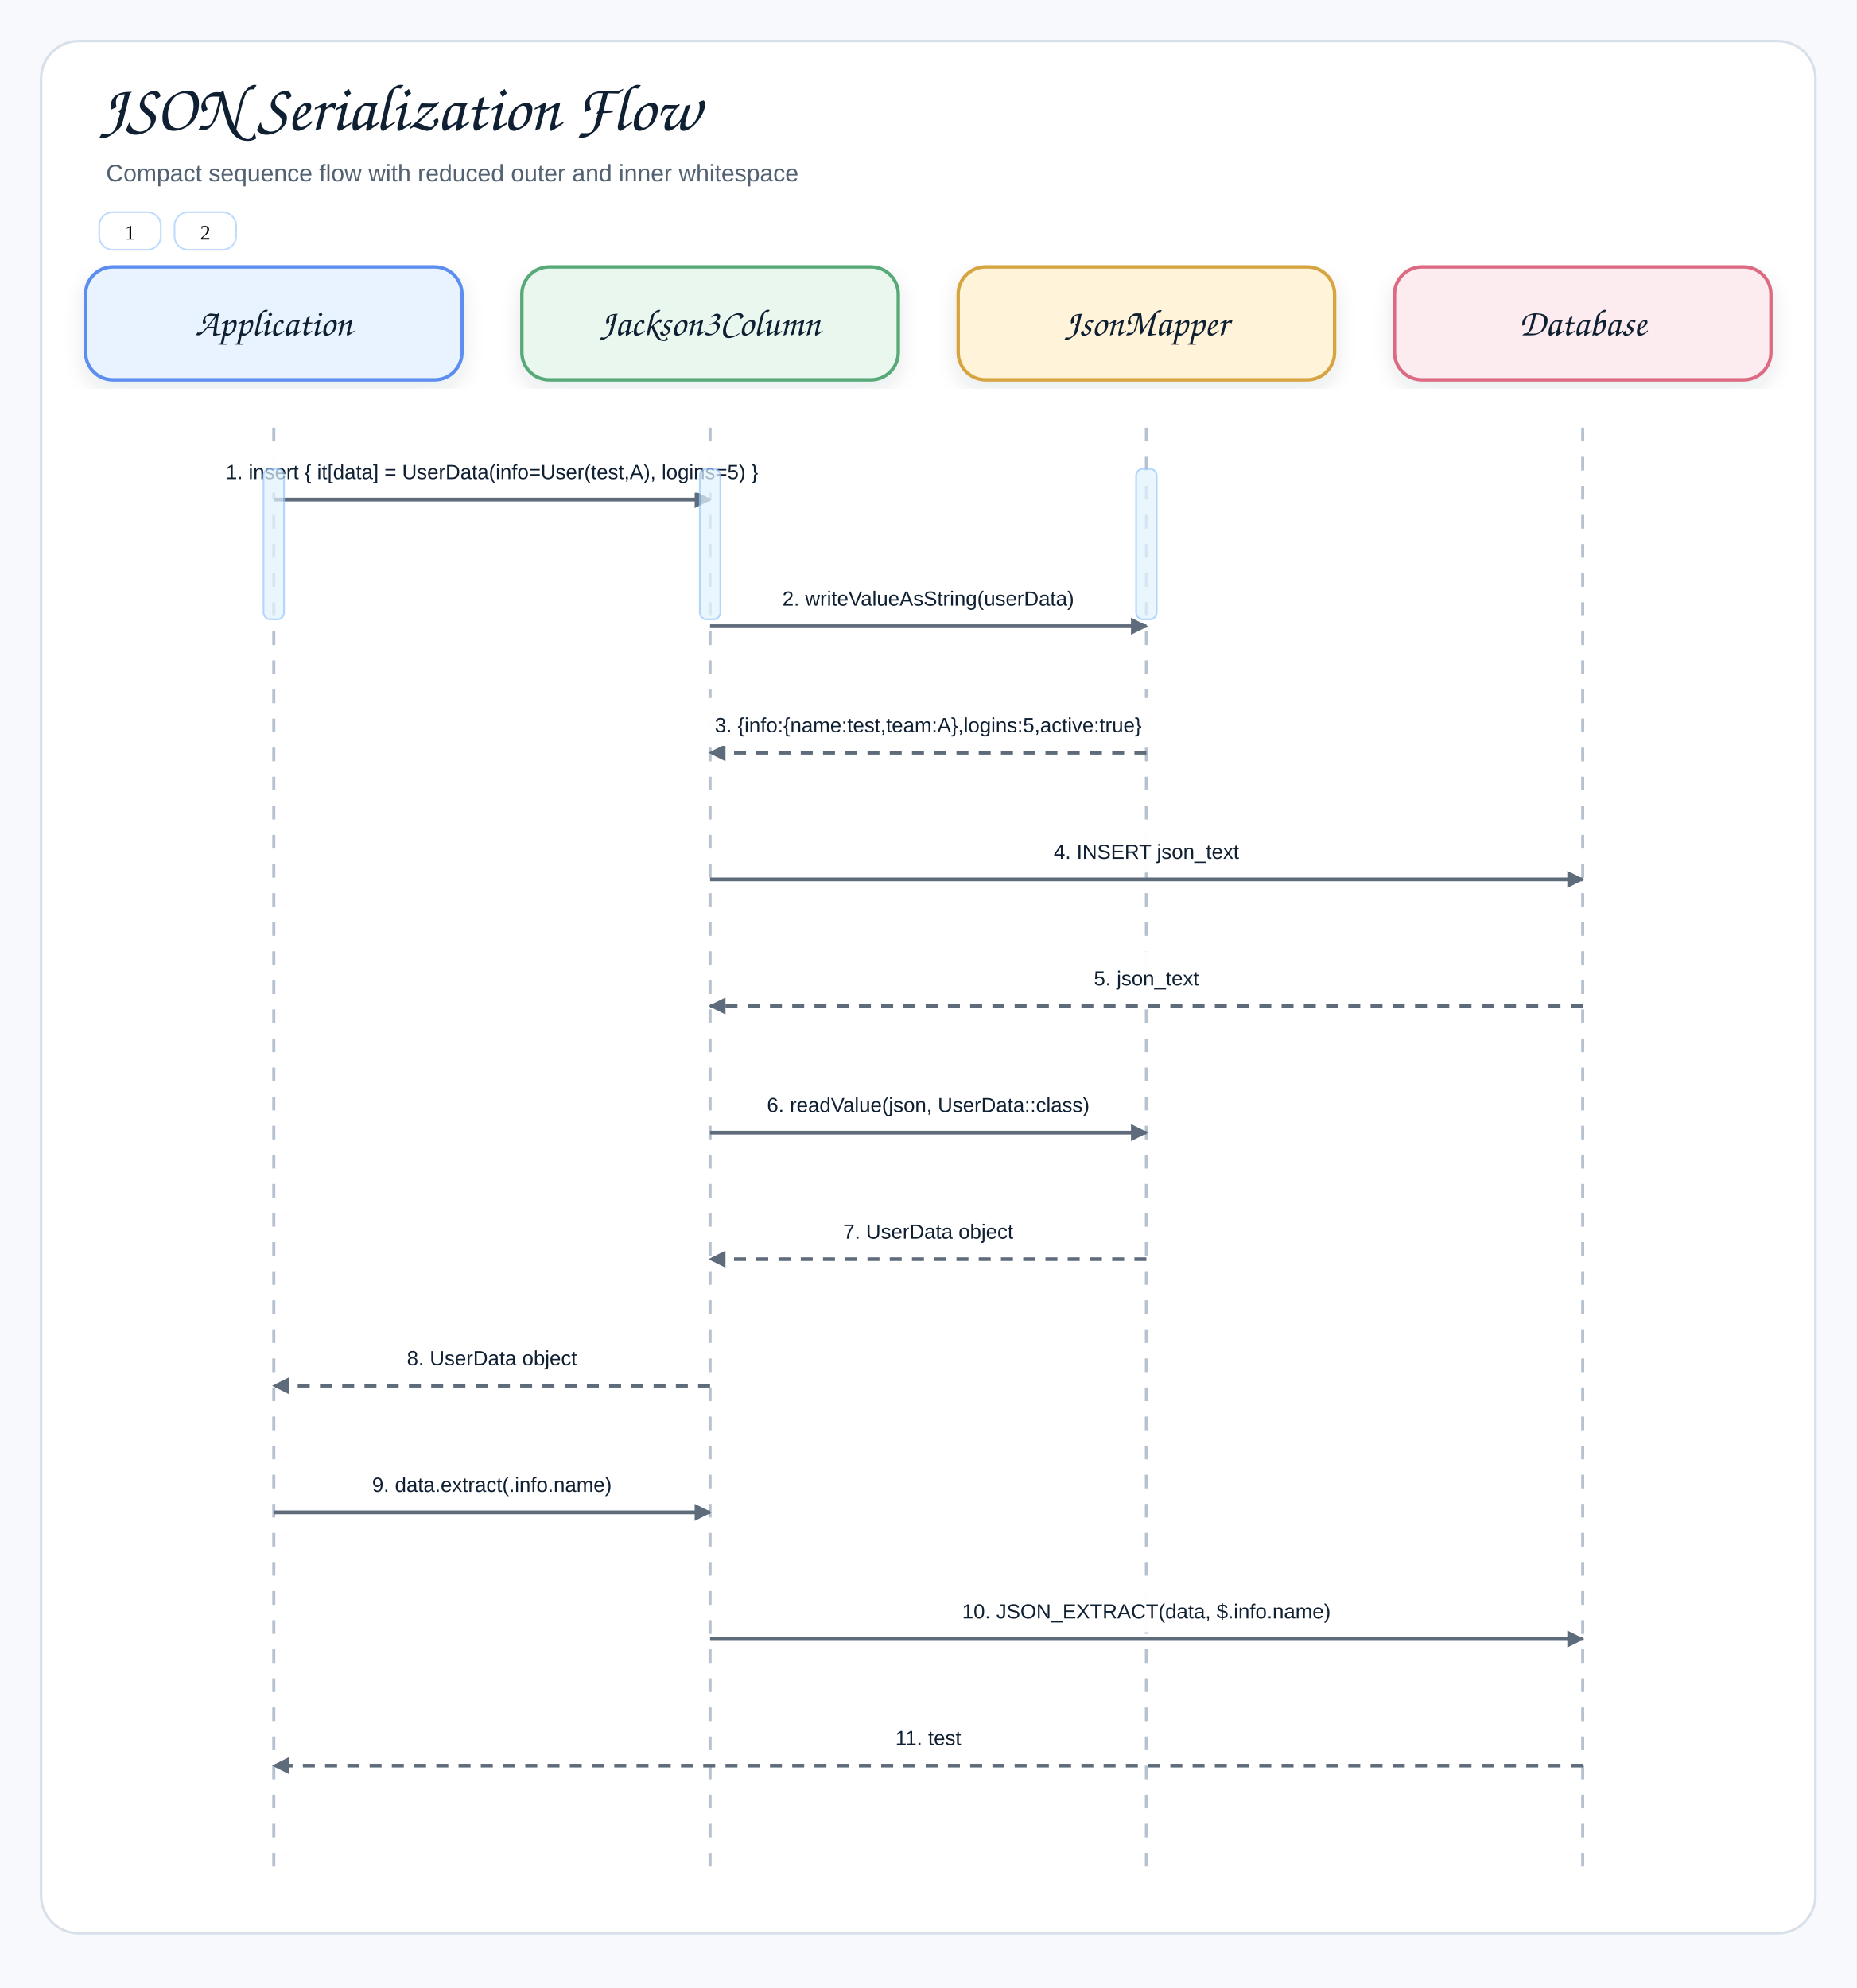
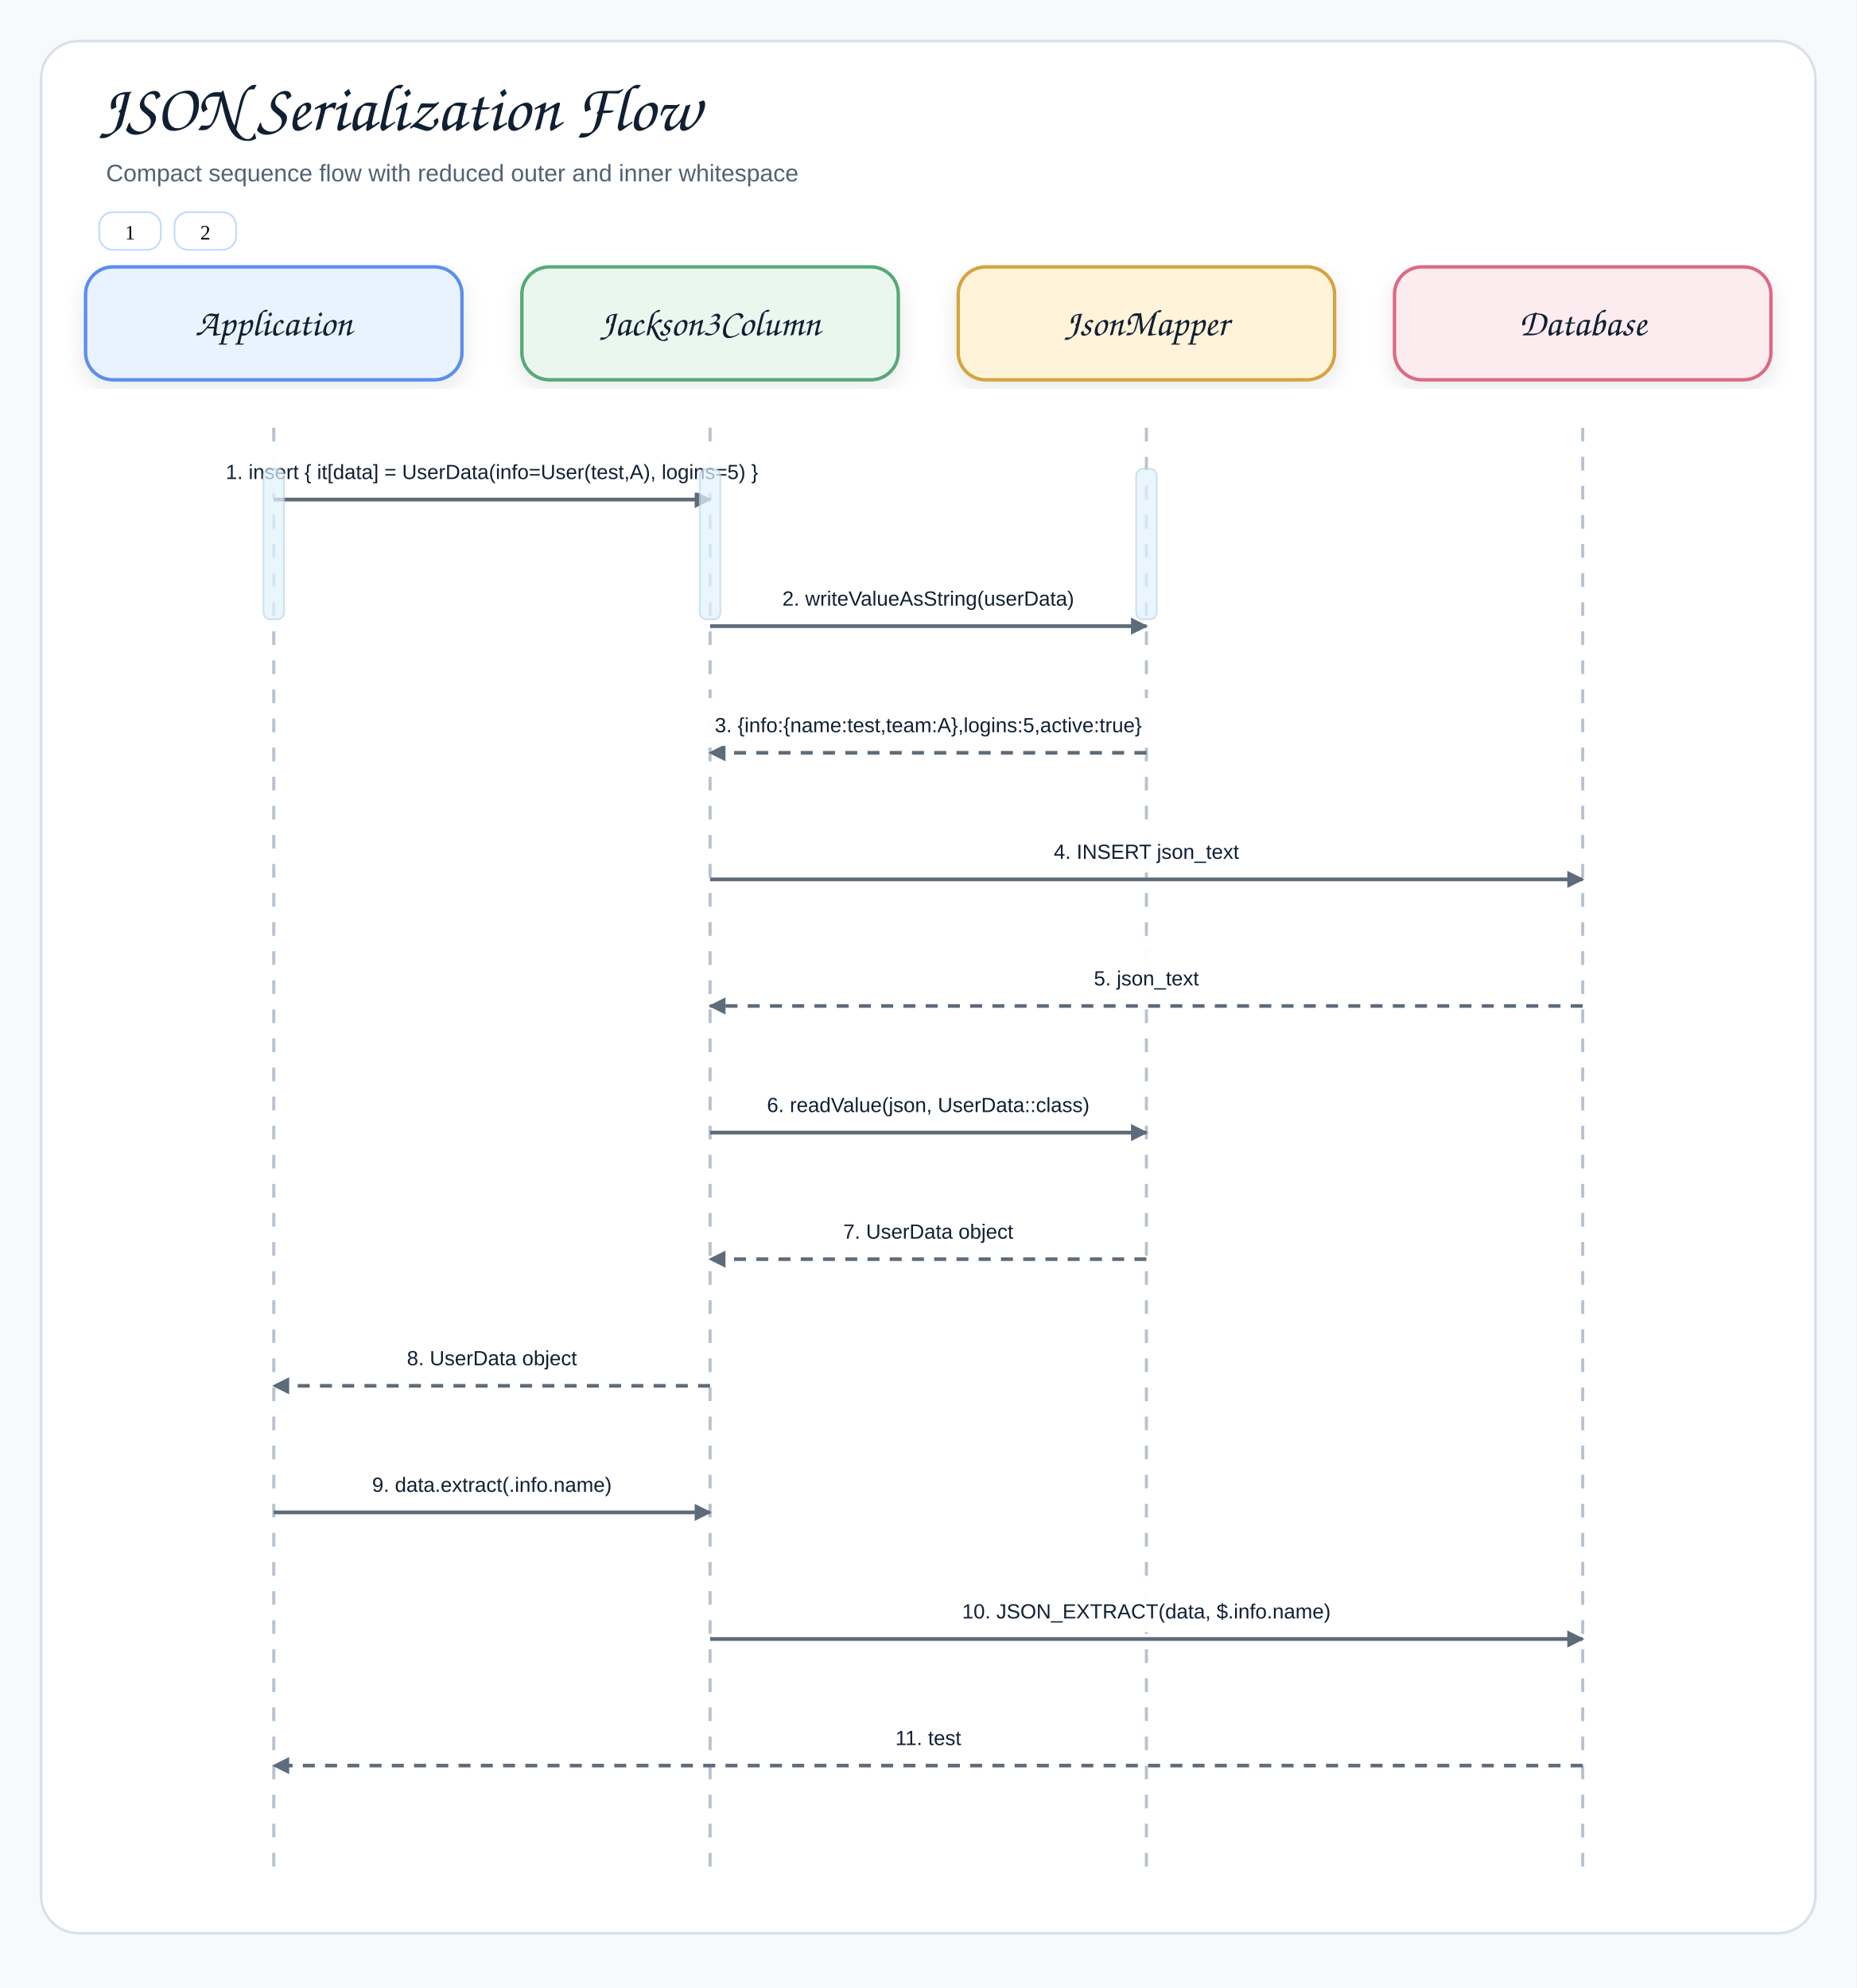
<svg xmlns="http://www.w3.org/2000/svg" width="1085" height="1162" viewBox="0 0 1085 1162" role="img" aria-label="JSON Serialization Flow">
  <defs>
    <filter id="shadow" x="-8%" y="-8%" width="116%" height="116%">
      <feDropShadow dx="0" dy="5" stdDeviation="6" flood-color="#203040" flood-opacity="0.10" />
    </filter>
    <marker id="openArrow" markerUnits="userSpaceOnUse" markerWidth="10" markerHeight="10" refX="9" refY="5" orient="auto">
      <path d="M 0 0 L 10 5 L 0 10 Z" fill="#5D6B7A" />
    </marker>
    <style>.canvas{fill:#F7F9FC}.frame{fill:#fff;stroke:#D8E0EA;stroke-width:1.5}.title{font-family:"Architects Daughter","Comic Sans MS","Comic Sans",cursive;font-size:39px;font-weight:400;fill:#102033}.subtitle{font-family:"Comic Sans MS","Comic Sans","Comic Neue",Arial,sans-serif;font-size:14px;font-weight:400;fill:#536273}.smallLabel{font-family:"Architects Daughter","Comic Sans MS","Comic Sans",cursive;font-size:22px;font-weight:400;fill:#102033}.strong{font-family:"Comic Sans MS","Comic Sans","Comic Neue",Arial,sans-serif;font-size:12px;font-weight:400;fill:#102033}.card{stroke-width:2;filter:url(#shadow)}.line{stroke:#5D6B7A;stroke-width:2.2;fill:none;marker-end:url(#openArrow)}.dashed{stroke:#5D6B7A;stroke-width:2.1;stroke-dasharray:7 6;fill:none;marker-end:url(#openArrow)}.lifeline{stroke:#B7C2D1;stroke-width:1.8;stroke-dasharray:8 9}.note{fill:#fff;opacity:.97}</style>
  </defs>
  <rect class="canvas" width="1085" height="1162" />
  <rect class="frame" x="24" y="24" width="1037" height="1106" rx="22" />
  <text class="title" x="58" y="76">JSON Serialization Flow</text>
  <text class="subtitle" x="62" y="106">Compact sequence flow with reduced outer and inner whitespace</text>
  <rect class="card" x="50.0" y="156" width="220" height="66" rx="16" fill="#E8F3FF" stroke="#5B8DEF" />
  <text class="smallLabel participant" x="160.0" y="196" text-anchor="middle">Application</text>
  <line class="lifeline" x1="160.0" y1="250" x2="160.0" y2="1100" />
  <rect class="card" x="305.0" y="156" width="220" height="66" rx="16" fill="#EAF7EF" stroke="#58A978" />
  <text class="smallLabel participant" x="415.0" y="196" text-anchor="middle">Jackson3Column</text>
  <line class="lifeline" x1="415.0" y1="250" x2="415.0" y2="1100" />
  <rect class="card" x="560.0" y="156" width="220" height="66" rx="16" fill="#FFF3D9" stroke="#D6A441" />
  <text class="smallLabel participant" x="670.0" y="196" text-anchor="middle">JsonMapper</text>
  <line class="lifeline" x1="670.0" y1="250" x2="670.0" y2="1100" />
  <rect class="card" x="815.0" y="156" width="220" height="66" rx="16" fill="#FDECEF" stroke="#DC6B82" />
  <text class="smallLabel participant" x="925.0" y="196" text-anchor="middle">Database</text>
  <line class="lifeline" x1="925.0" y1="250" x2="925.0" y2="1100" />
  <path class="line" d="M160.0 292.0 L415.0 292.0" data-connector="line" />
  <rect class="note label" x="82.3" y="260.0" width="410.4" height="28" rx="9" />
  <text class="strong labelText" x="287.5" y="280.0" text-anchor="middle">1. insert { it[data] = UserData(info=User(test,A), logins=5) }</text>
  <path class="line" d="M415.0 366.0 L670.0 366.0" data-connector="line" />
  <rect class="note label" x="433.4" y="334.0" width="218.2" height="28" rx="9" />
  <text class="strong labelText" x="542.5" y="354.0" text-anchor="middle">2. writeValueAsString(userData)</text>
  <path class="dashed" d="M670.0 440.0 L415.0 440.0" data-connector="dashed" />
  <rect class="note label" x="377.6" y="408.0" width="329.8" height="28" rx="9" />
  <text class="strong labelText" x="542.5" y="428.0" text-anchor="middle">3. {info:{name:test,team:A},logins:5,active:true}</text>
  <path class="line" d="M415.0 514.0 L925.0 514.0" data-connector="line" />
  <rect class="note label" x="590.0" y="482.0" width="160.0" height="28" rx="9" />
  <text class="strong labelText" x="670.0" y="502.0" text-anchor="middle">4. INSERT json_text</text>
  <path class="dashed" d="M925.0 588.0 L415.0 588.0" data-connector="dashed" />
  <rect class="note label" x="590.0" y="556.0" width="160.0" height="28" rx="9" />
  <text class="strong labelText" x="670.0" y="576.0" text-anchor="middle">5. json_text</text>
  <path class="line" d="M415.0 662.0 L670.0 662.0" data-connector="line" />
  <rect class="note label" x="421.0" y="630.0" width="243.0" height="28" rx="9" />
  <text class="strong labelText" x="542.5" y="650.0" text-anchor="middle">6. readValue(json, UserData::class)</text>
  <path class="dashed" d="M670.0 736.0 L415.0 736.0" data-connector="dashed" />
  <rect class="note label" x="462.5" y="704.0" width="160.0" height="28" rx="9" />
  <text class="strong labelText" x="542.5" y="724.0" text-anchor="middle">7. UserData object</text>
  <path class="dashed" d="M415.0 810.0 L160.0 810.0" data-connector="dashed" />
  <rect class="note label" x="207.5" y="778.0" width="160.0" height="28" rx="9" />
  <text class="strong labelText" x="287.5" y="798.0" text-anchor="middle">8. UserData object</text>
  <path class="line" d="M160.0 884.0 L415.0 884.0" data-connector="line" />
  <rect class="note label" x="190.8" y="852.0" width="193.4" height="28" rx="9" />
  <text class="strong labelText" x="287.5" y="872.0" text-anchor="middle">9. data.extract(.info.name)</text>
  <path class="line" d="M415.0 958.0 L925.0 958.0" data-connector="line" />
  <rect class="note label" x="548.5" y="926.0" width="243.0" height="28" rx="9" />
  <text class="strong labelText" x="670.0" y="946.0" text-anchor="middle">10. JSON_EXTRACT(data, $.info.name)</text>
  <path class="dashed" d="M925.0 1032.0 L160.0 1032.0" data-connector="dashed" />
  <rect class="note label" x="462.5" y="1000.0" width="160.0" height="28" rx="9" />
  <text class="strong labelText" x="542.5" y="1020.0" text-anchor="middle">11. test</text>
-   <rect class="activation" x="154.0" y="274.0" width="12" height="88" rx="4" fill="#E0F2FE" stroke="#93C5FD" opacity="0.72" />
-   <rect class="activation" x="409.0" y="274.0" width="12" height="88" rx="4" fill="#E0F2FE" stroke="#93C5FD" opacity="0.72" />
-   <rect class="activation" x="664.0" y="274.0" width="12" height="88" rx="4" fill="#E0F2FE" stroke="#93C5FD" opacity="0.72" />
+   <rect class="activation" x="154.0" y="274.0" width="12" height="88" rx="4" fill="#E0F2FE" stroke="#bdd4e8" opacity="0.72" />
+   <rect class="activation" x="409.0" y="274.0" width="12" height="88" rx="4" fill="#E0F2FE" stroke="#bdd4e8" opacity="0.72" />
+   <rect class="activation" x="664.0" y="274.0" width="12" height="88" rx="4" fill="#E0F2FE" stroke="#bdd4e8" opacity="0.72" />
  <g aria-label="sequence message labels">
    <rect x="58" y="124" width="36" height="22" rx="8" class="label" fill="#fff" stroke="#bfdbfe" />
    <text x="76" y="140" class="num" text-anchor="middle">1</text>
    <rect x="102" y="124" width="36" height="22" rx="8" class="label" fill="#fff" stroke="#bfdbfe" />
    <text x="120" y="140" class="num" text-anchor="middle">2</text>
  </g>
</svg>
